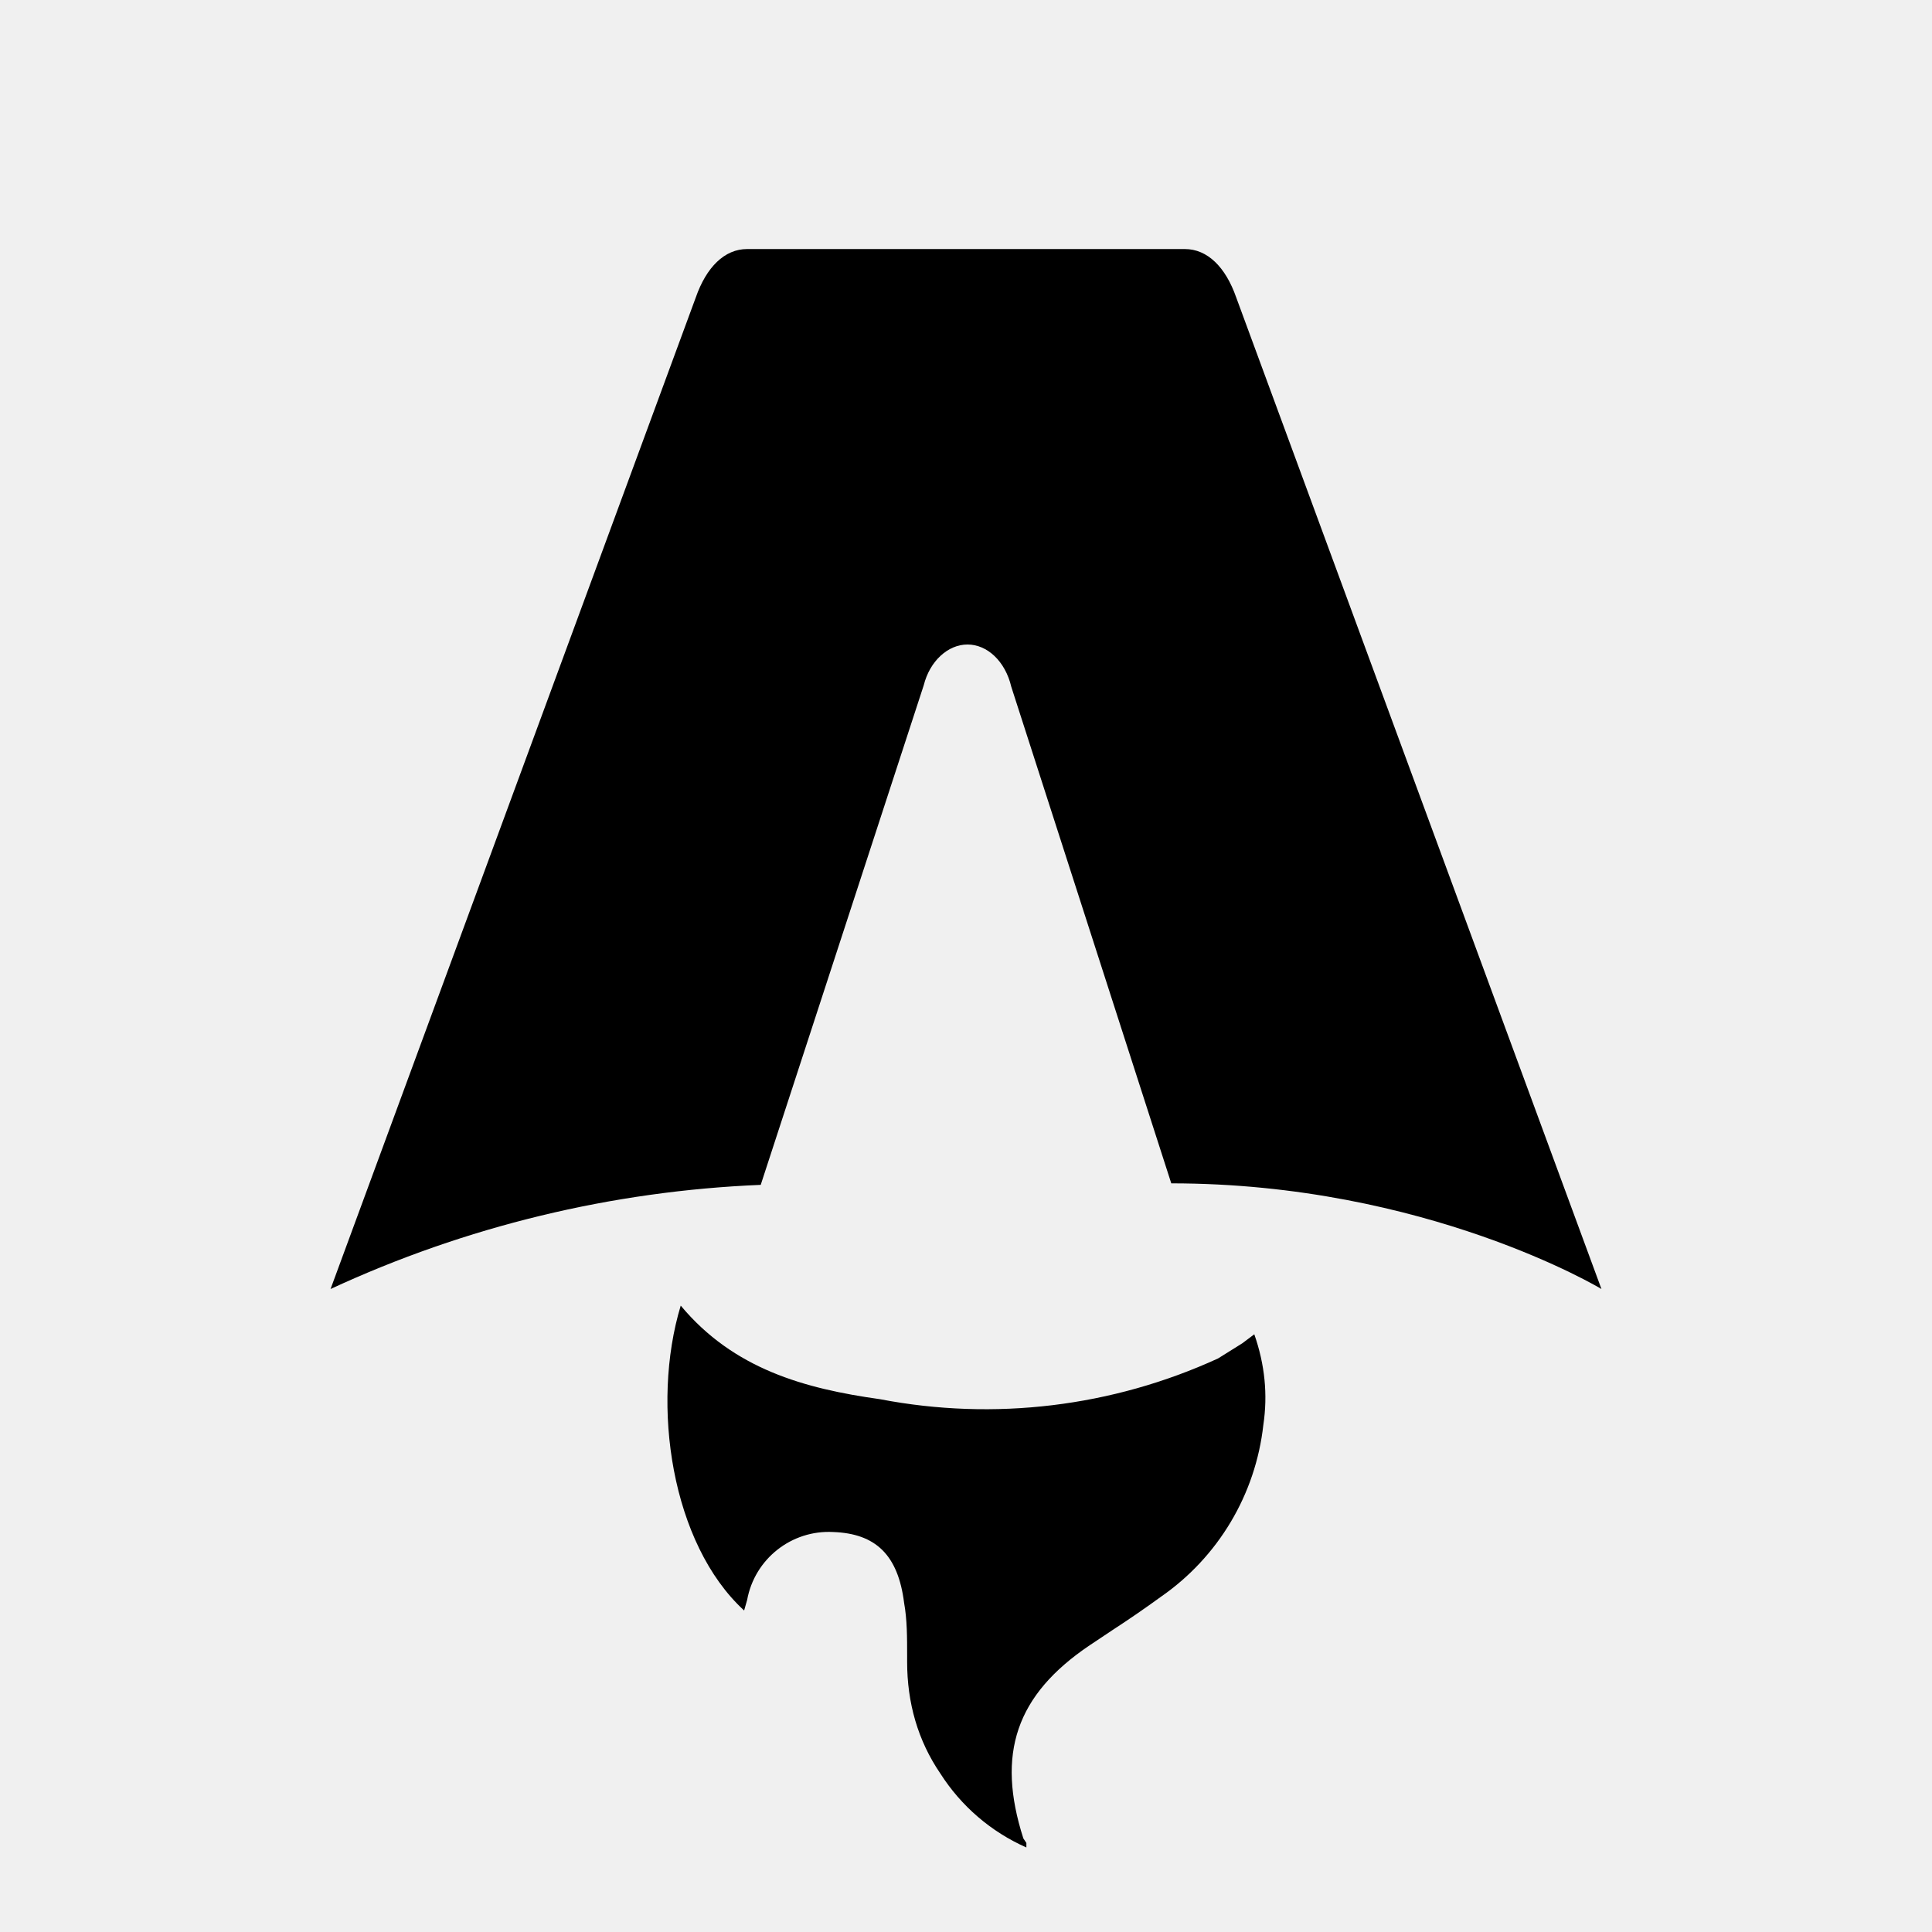
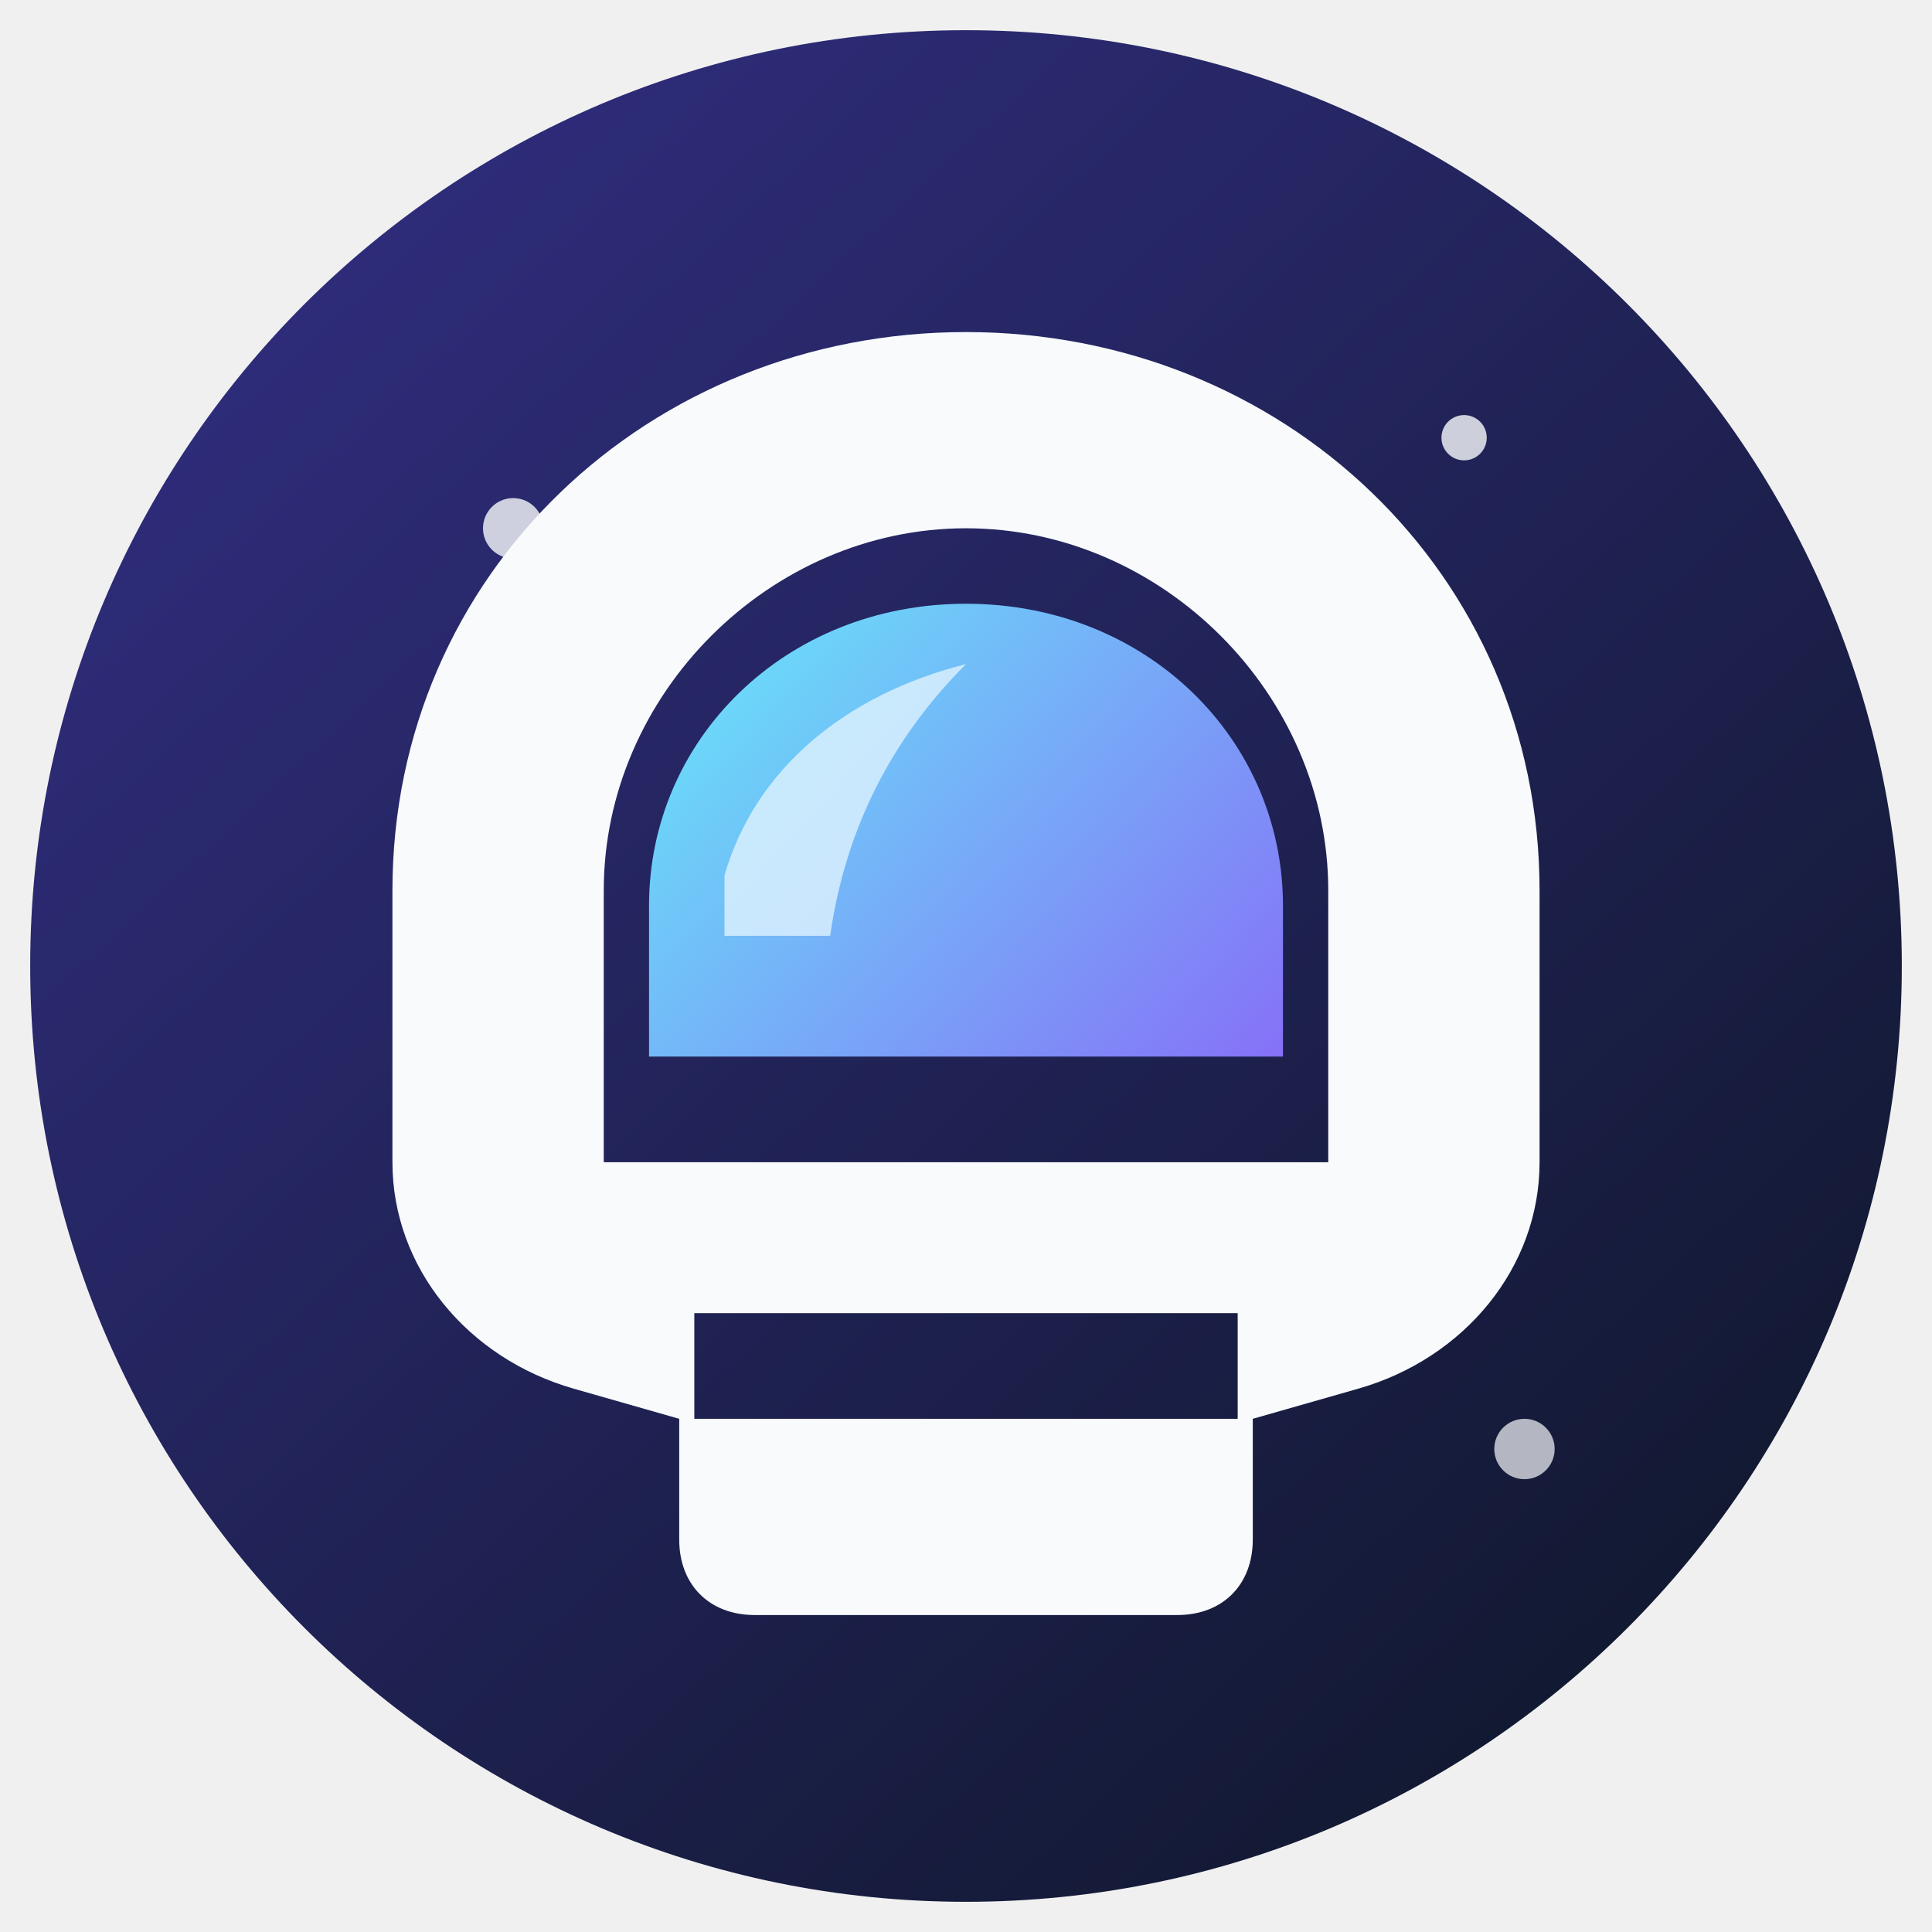
- <svg xmlns="http://www.w3.org/2000/svg" fill="none" viewBox="0 0 128 128">
-   <path d="M50.4 78.5a75.1 75.1 0 0 0-28.5 6.9l24.2-65.7c.7-2 1.9-3.2 3.4-3.2h29c1.5 0 2.7 1.2 3.4 3.2l24.2 65.7s-11.6-7-28.5-7L67 45.5c-.4-1.7-1.6-2.8-2.9-2.8-1.3 0-2.5 1.1-2.9 2.7L50.4 78.5Zm-1.1 28.2Zm-4.2-20.2c-2 6.6-.6 15.8 4.2 20.2a17.5 17.5 0 0 1 .2-.7 5.5 5.5 0 0 1 5.7-4.5c2.8.1 4.3 1.5 4.7 4.7.2 1.1.2 2.3.2 3.5v.4c0 2.7.7 5.2 2.2 7.4a13 13 0 0 0 5.7 4.9v-.3l-.2-.3c-1.8-5.6-.5-9.5 4.4-12.8l1.5-1a73 73 0 0 0 3.2-2.2 16 16 0 0 0 6.8-11.4c.3-2 .1-4-.6-6l-.8.6-1.6 1a37 37 0 0 1-22.4 2.7c-5-.7-9.7-2-13.2-6.2Z" />
-   <style>
-         path { fill: #000; }
-         @media (prefers-color-scheme: dark) {
-             path { fill: #FFF; }
-         }
-     </style>
+ <svg xmlns="http://www.w3.org/2000/svg" viewBox="0 0 128 128">
+   <defs>
+     <linearGradient id="bg" x1="12" y1="8" x2="116" y2="120" gradientUnits="userSpaceOnUse">
+       <stop stop-color="#312e81" />
+       <stop offset="1" stop-color="#0f172a" />
+     </linearGradient>
+     <linearGradient id="visor" x1="42" y1="42" x2="86" y2="82" gradientUnits="userSpaceOnUse">
+       <stop stop-color="#67e8f9" />
+       <stop offset="1" stop-color="#8b5cf6" />
+     </linearGradient>
+   </defs>
+   <circle cx="64" cy="64" r="62" fill="url(#bg)" />
+   <path fill="#f8fafc" d="M64 22c-21 0-38 16-38 37v18c0 7 5 13 12 15l7 2v8c0 3 2 5 5 5h28c3 0 5-2 5-5v-8l7-2c7-2 12-8 12-15V59c0-21-17-37-38-37Zm-24 37c0-13 11-24 24-24s24 11 24 24v18H40V59Zm42 35H46v-7h36v7Z" />
+   <path fill="url(#visor)" d="M43 60c0-11 9-20 21-20s21 9 21 20v10H43V60Z" />
+   <path fill="#e0f2fe" d="M48 58c2-7 8-12 16-14-5 5-8 11-9 18h-7v-4Z" opacity=".8" />
+   <circle cx="34" cy="35" r="2" fill="#f8fafc" opacity=".8" />
+   <circle cx="97" cy="29" r="1.5" fill="#f8fafc" opacity=".8" />
+   <circle cx="101" cy="96" r="2" fill="#f8fafc" opacity=".7" />
</svg>
